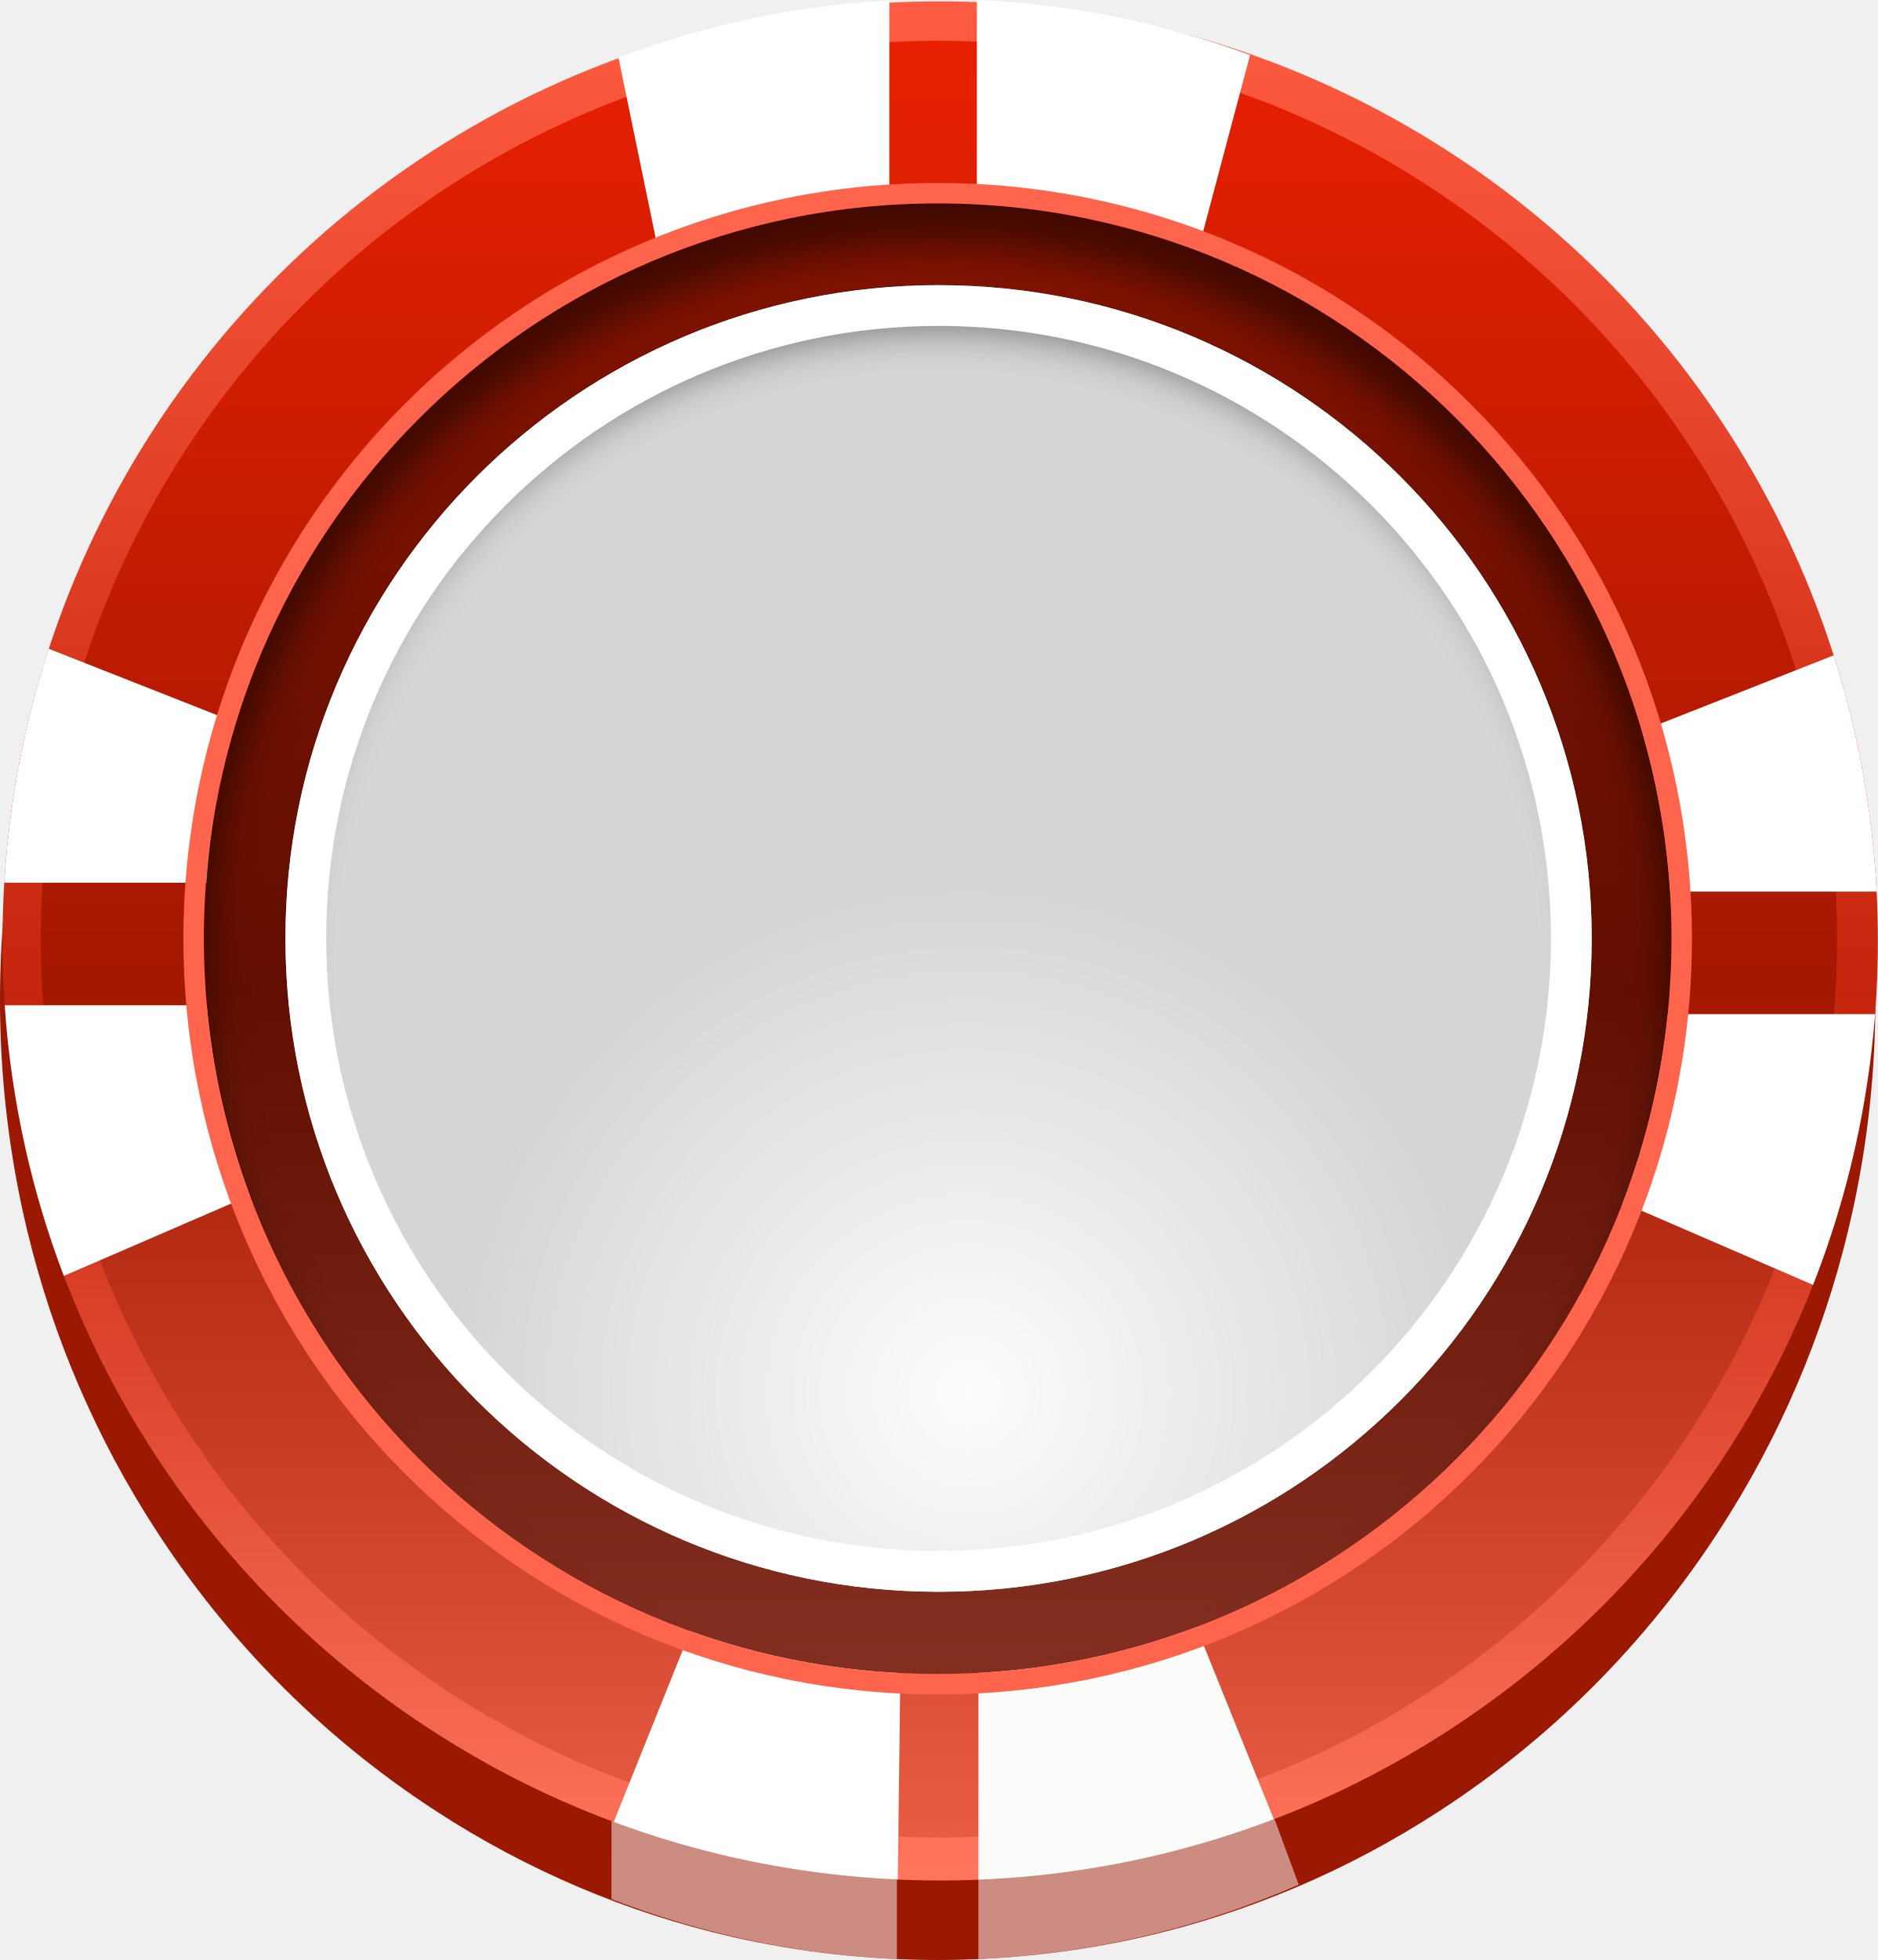
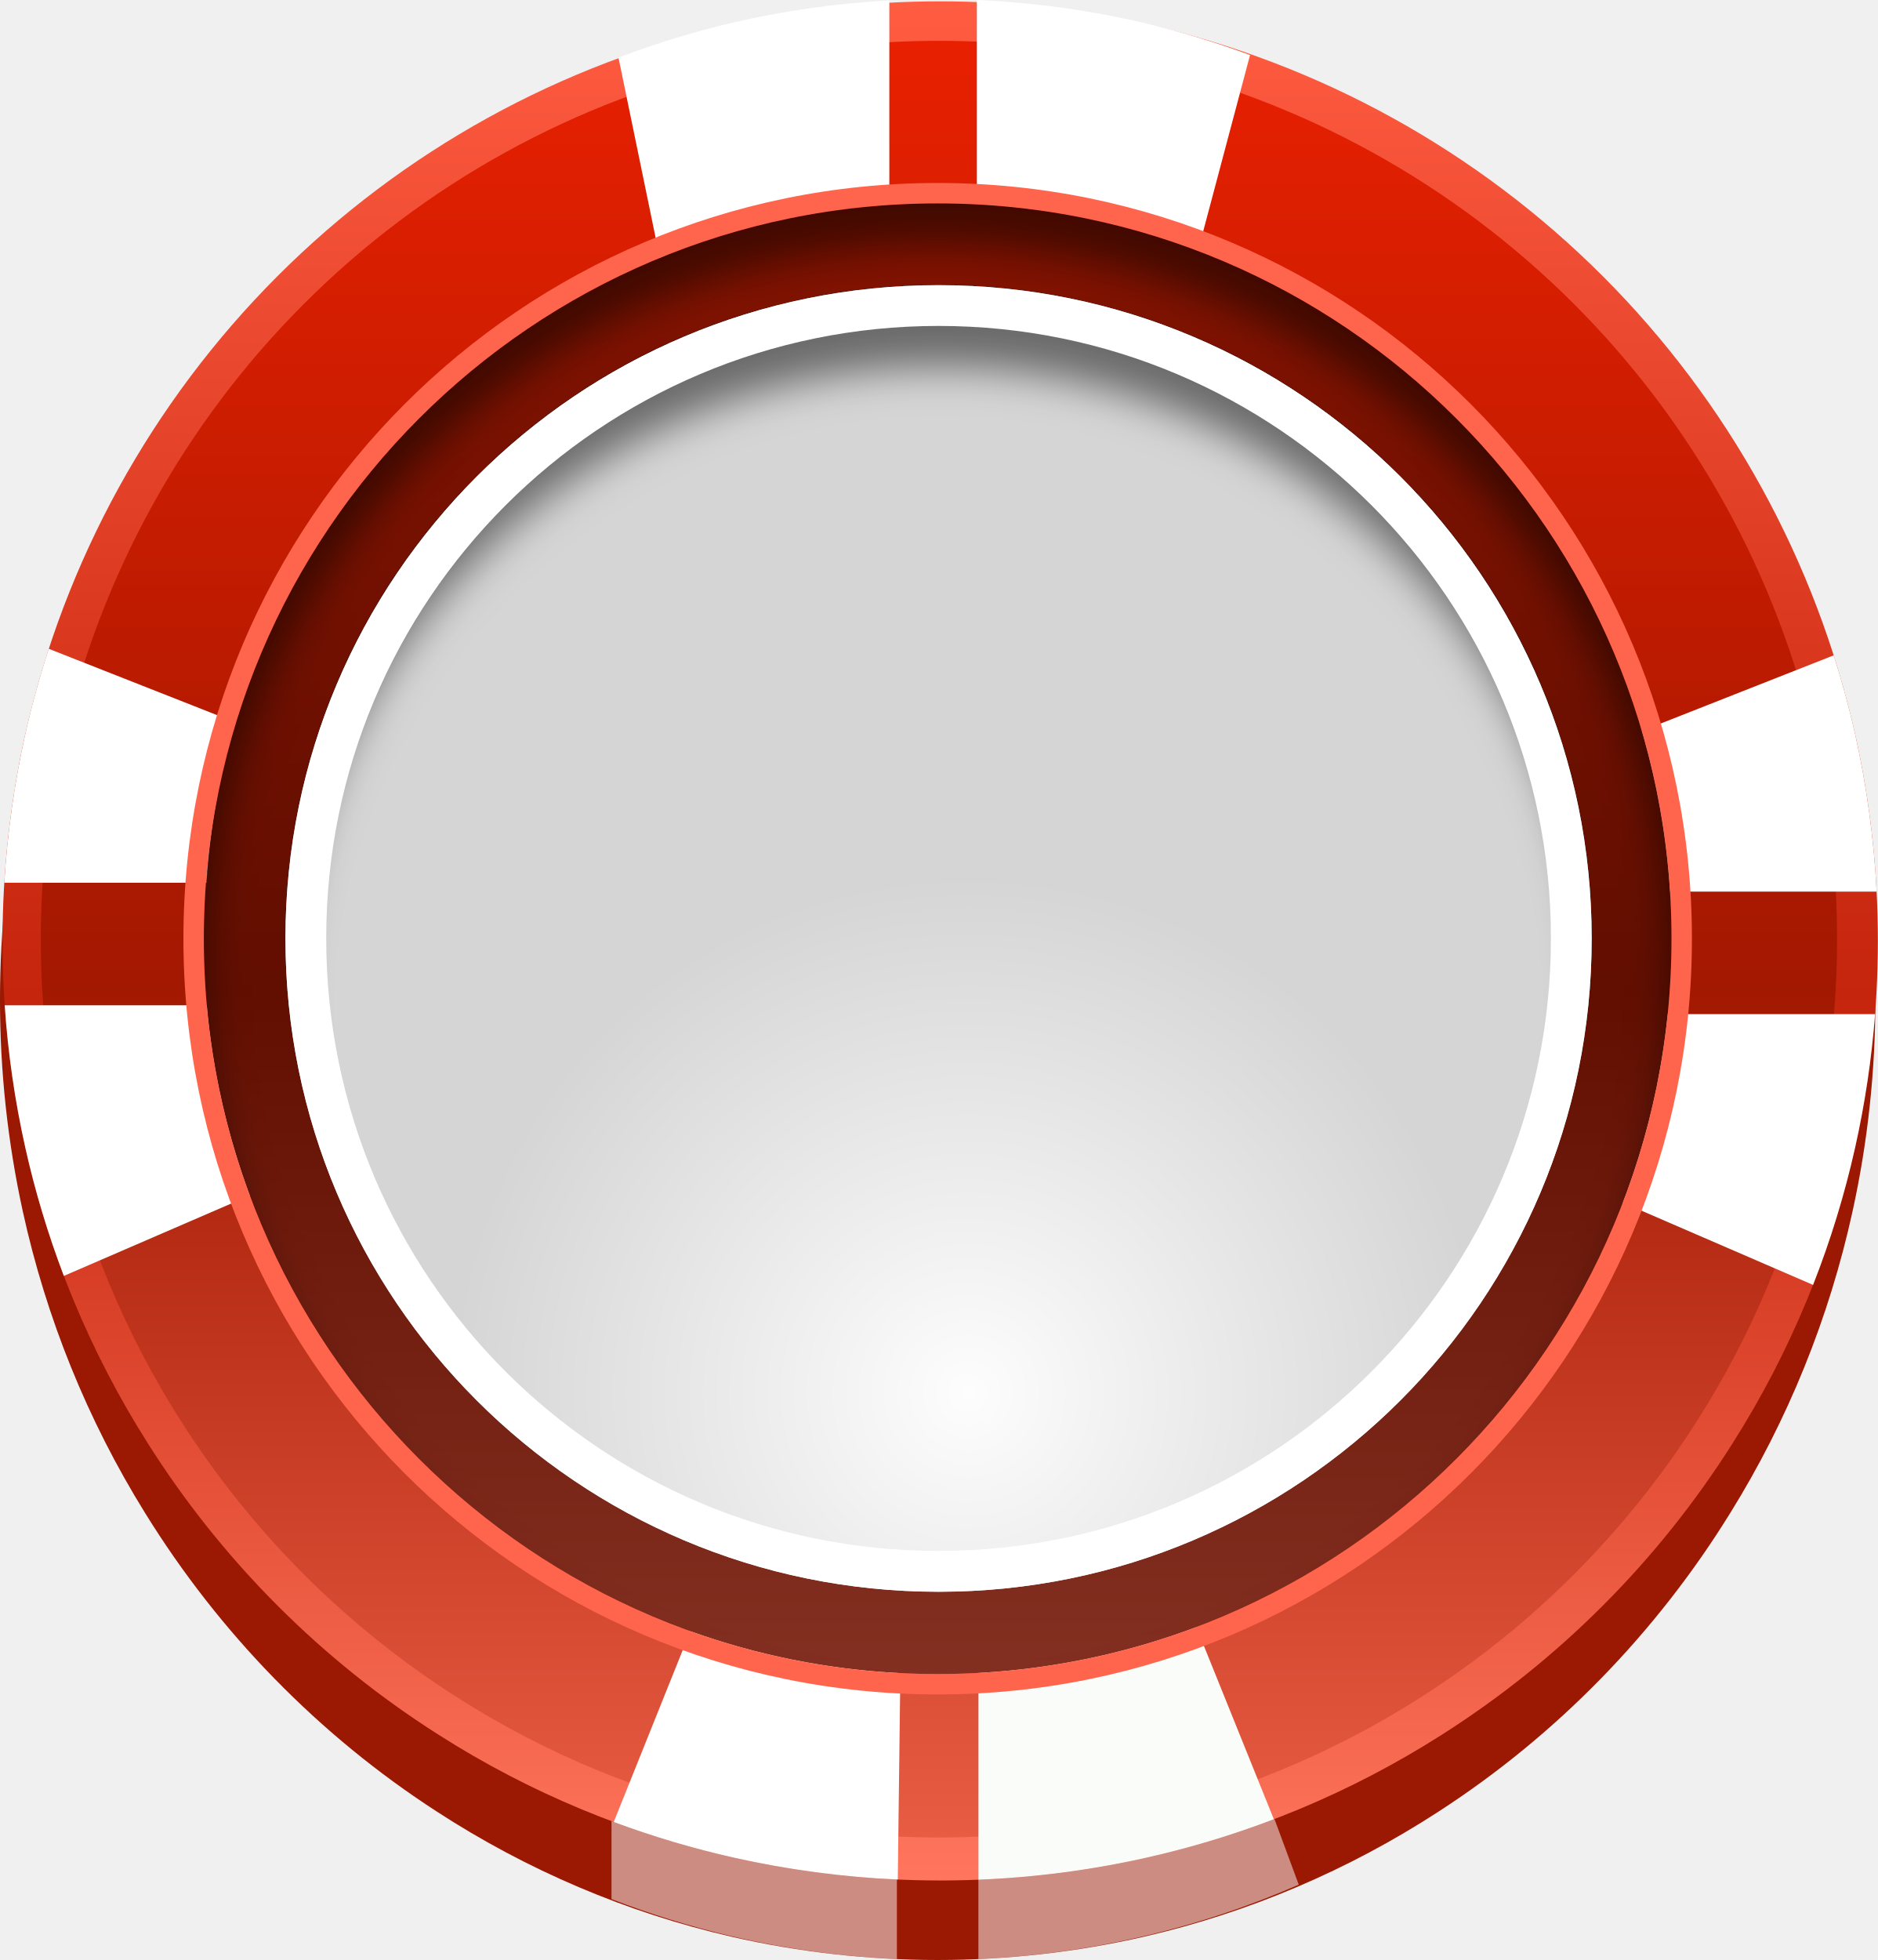
<svg xmlns="http://www.w3.org/2000/svg" width="46" height="48" viewBox="0 0 46 48" fill="none">
  <path d="M45.938 24.49C45.94 26.229 45.753 27.963 45.381 29.66C44.807 32.282 43.793 34.783 42.385 37.051C40.563 40 38.123 42.498 35.242 44.363C33.026 45.804 30.583 46.842 28.021 47.43C24.694 48.19 21.244 48.19 17.918 47.43C15.356 46.842 12.913 45.804 10.697 44.363C7.816 42.498 5.376 40 3.553 37.051C2.145 34.783 1.131 32.282 0.557 29.66C-0.186 26.254 -0.186 22.722 0.557 19.316C1.516 14.979 3.656 11.008 6.728 7.864C9.801 4.72 13.68 2.531 17.918 1.55C21.244 0.79 24.694 0.79 28.021 1.55C32.258 2.532 36.137 4.721 39.209 7.865C42.281 11.009 44.421 14.979 45.381 19.316C45.753 21.014 45.94 22.749 45.938 24.49Z" fill="#9B1802" />
  <path d="M46 23.043C46.001 24.745 45.814 26.442 45.443 28.103C44.869 30.669 43.855 33.117 42.447 35.337C40.624 38.223 38.184 40.667 35.303 42.493C33.087 43.904 30.644 44.919 28.082 45.494C24.756 46.239 21.306 46.239 17.979 45.494C15.417 44.919 12.974 43.904 10.758 42.493C7.877 40.667 5.437 38.223 3.615 35.337C2.207 33.117 1.193 30.669 0.619 28.103C-0.124 24.769 -0.124 21.312 0.619 17.979C1.578 13.734 3.717 9.848 6.79 6.77C9.862 3.693 13.742 1.551 17.979 0.591C21.306 -0.153 24.756 -0.153 28.082 0.591C32.319 1.552 36.198 3.695 39.27 6.772C42.343 9.849 44.483 13.734 45.443 17.979C45.815 19.641 46.001 21.339 46 23.043Z" fill="url(#paint0_linear)" />
  <path d="M45 23C45.001 24.628 44.822 26.25 44.466 27.838C43.916 30.292 42.945 32.632 41.597 34.755C39.851 37.514 37.514 39.851 34.755 41.597C32.632 42.945 30.292 43.916 27.838 44.466C24.652 45.178 21.348 45.178 18.162 44.466C15.708 43.916 13.368 42.945 11.245 41.597C8.486 39.851 6.149 37.514 4.403 34.755C3.055 32.632 2.084 30.292 1.534 27.838C0.822 24.651 0.822 21.346 1.534 18.158C2.452 14.1 4.502 10.384 7.444 7.442C10.387 4.5 14.103 2.451 18.162 1.534C21.348 0.822 24.652 0.822 27.838 1.534C31.896 2.452 35.612 4.501 38.554 7.443C41.497 10.385 43.547 14.1 44.466 18.158C44.822 19.747 45.001 21.371 45 23Z" fill="url(#paint1_linear)" />
  <path fill-rule="evenodd" clip-rule="evenodd" d="M23.967 46.033V47.977C25.328 47.916 26.684 47.73 28.02 47.417C29.32 47.113 30.59 46.69 31.814 46.155L31.219 44.548C30.199 44.938 29.151 45.254 28.082 45.494C26.725 45.798 25.348 45.978 23.967 46.033Z" fill="white" fill-opacity="0.5" />
  <path fill-rule="evenodd" clip-rule="evenodd" d="M14.98 44.6L14.979 46.508C15.937 46.879 16.918 47.183 17.918 47.418C19.254 47.73 20.61 47.916 21.97 47.977V46.028C20.631 45.967 19.296 45.789 17.979 45.494C16.958 45.265 15.956 44.966 14.98 44.6Z" fill="white" fill-opacity="0.5" />
  <path fill-rule="evenodd" clip-rule="evenodd" d="M44.918 16.049C45.12 16.683 45.296 17.326 45.443 17.979C45.727 19.247 45.903 20.538 45.97 21.835H40.909C40.823 20.477 40.587 19.161 40.218 17.901L44.918 16.049Z" fill="white" />
  <path fill-rule="evenodd" clip-rule="evenodd" d="M39.753 29.452C40.313 27.995 40.688 26.447 40.852 24.836H45.932C45.847 25.934 45.684 27.026 45.443 28.103C45.186 29.251 44.841 30.376 44.412 31.467L39.753 29.452Z" fill="white" />
  <path fill-rule="evenodd" clip-rule="evenodd" d="M23.929 0C25.302 0.06 26.671 0.247 28.02 0.562C28.904 0.771 29.773 1.034 30.621 1.348L29.352 6.121C27.653 5.364 25.83 4.9 23.929 4.782V0Z" fill="white" />
  <path fill-rule="evenodd" clip-rule="evenodd" d="M21.785 0.011V4.798C19.806 4.949 17.915 5.475 16.162 6.317L15.15 1.41C16.052 1.068 16.976 0.784 17.918 0.562C19.194 0.264 20.487 0.08 21.785 0.011Z" fill="white" />
  <path fill-rule="evenodd" clip-rule="evenodd" d="M5.066 24.619C5.211 26.244 5.572 27.806 6.12 29.277L1.564 31.247C1.175 30.225 0.858 29.174 0.619 28.103C0.362 26.953 0.194 25.788 0.115 24.619H5.066Z" fill="white" />
  <path fill-rule="evenodd" clip-rule="evenodd" d="M0.105 21.618C0.18 20.397 0.351 19.18 0.619 17.979C0.778 17.271 0.971 16.574 1.195 15.889L5.751 17.684C5.382 18.944 5.146 20.261 5.06 21.618H0.105Z" fill="white" />
  <path fill-rule="evenodd" clip-rule="evenodd" d="M23.968 40.97C25.837 40.867 27.631 40.478 29.305 39.847L31.204 44.553C30.189 44.941 29.146 45.255 28.082 45.494C26.726 45.798 25.349 45.978 23.968 46.033V40.97Z" fill="#F9FCF8" />
  <path fill-rule="evenodd" clip-rule="evenodd" d="M16.91 39.948C18.53 40.529 20.258 40.884 22.055 40.974L21.992 46.029C20.646 45.969 19.303 45.79 17.98 45.494C16.977 45.269 15.993 44.977 15.034 44.62L16.91 39.948Z" fill="white" />
  <g filter="url(#filter0_i)">
    <path d="M22.969 40.997C32.897 40.997 40.945 32.935 40.945 22.989C40.945 13.044 32.897 4.981 22.969 4.981C13.041 4.981 4.993 13.044 4.993 22.989C4.993 32.935 13.041 40.997 22.969 40.997Z" fill="black" fill-opacity="0.4" />
  </g>
  <path d="M22.969 41.247C33.036 41.247 41.195 33.072 41.195 22.989C41.195 12.906 33.036 4.731 22.969 4.731C12.903 4.731 4.743 12.906 4.743 22.989C4.743 33.072 12.903 41.247 22.969 41.247Z" stroke="#FF654C" stroke-width="0.5" />
  <g filter="url(#filter1_i)">
    <path d="M22.991 38.982C31.827 38.982 38.991 31.819 38.991 22.982C38.991 14.146 31.827 6.982 22.991 6.982C14.154 6.982 6.991 14.146 6.991 22.982C6.991 31.819 14.154 38.982 22.991 38.982Z" fill="url(#paint2_radial)" />
  </g>
  <path d="M38.491 22.982C38.491 31.543 31.551 38.482 22.991 38.482C14.43 38.482 7.491 31.543 7.491 22.982C7.491 14.422 14.43 7.482 22.991 7.482C31.551 7.482 38.491 14.422 38.491 22.982Z" stroke="white" />
  <defs>
    <filter id="filter0_i" x="4.493" y="4.481" width="36.952" height="38.016" filterUnits="userSpaceOnUse" color-interpolation-filters="sRGB">
      <feFlood flood-opacity="0" result="BackgroundImageFix" />
      <feBlend mode="normal" in="SourceGraphic" in2="BackgroundImageFix" result="shape" />
      <feColorMatrix in="SourceAlpha" type="matrix" values="0 0 0 0 0 0 0 0 0 0 0 0 0 0 0 0 0 0 127 0" result="hardAlpha" />
      <feOffset dy="1" />
      <feGaussianBlur stdDeviation="0.5" />
      <feComposite in2="hardAlpha" operator="arithmetic" k2="-1" k3="1" />
      <feColorMatrix type="matrix" values="0 0 0 0 0 0 0 0 0 0 0 0 0 0 0 0 0 0 0.5 0" />
      <feBlend mode="normal" in2="shape" result="effect1_innerShadow" />
    </filter>
    <filter id="filter1_i" x="6.991" y="6.982" width="32" height="33" filterUnits="userSpaceOnUse" color-interpolation-filters="sRGB">
      <feFlood flood-opacity="0" result="BackgroundImageFix" />
      <feBlend mode="normal" in="SourceGraphic" in2="BackgroundImageFix" result="shape" />
      <feColorMatrix in="SourceAlpha" type="matrix" values="0 0 0 0 0 0 0 0 0 0 0 0 0 0 0 0 0 0 127 0" result="hardAlpha" />
-       <feOffset dy="1" />
+       <feOffset dy="2" />
      <feGaussianBlur stdDeviation="0.5" />
      <feComposite in2="hardAlpha" operator="arithmetic" k2="-1" k3="1" />
      <feColorMatrix type="matrix" values="0 0 0 0 0 0 0 0 0 0 0 0 0 0 0 0 0 0 0.5 0" />
      <feBlend mode="normal" in2="shape" result="effect1_innerShadow" />
    </filter>
    <linearGradient id="paint0_linear" x1="23.031" y1="0.033" x2="23.031" y2="46.053" gradientUnits="userSpaceOnUse">
      <stop stop-color="#FF5C42" />
      <stop offset="0.529" stop-color="#C5250C" />
      <stop offset="1" stop-color="#FF755D" />
    </linearGradient>
    <linearGradient id="paint1_linear" x1="23" y1="1" x2="23" y2="45" gradientUnits="userSpaceOnUse">
      <stop stop-color="#E82001" />
      <stop offset="0.529" stop-color="#A31801" />
      <stop offset="1" stop-color="#E85C44" />
    </linearGradient>
    <radialGradient id="paint2_radial" cx="0" cy="0" r="1" gradientUnits="userSpaceOnUse" gradientTransform="translate(23.7151 34.0853) rotate(90) scale(15.3089)">
      <stop stop-color="#FDFDFD" />
      <stop offset="0.825" stop-color="#D5D5D5" />
    </radialGradient>
  </defs>
</svg>
